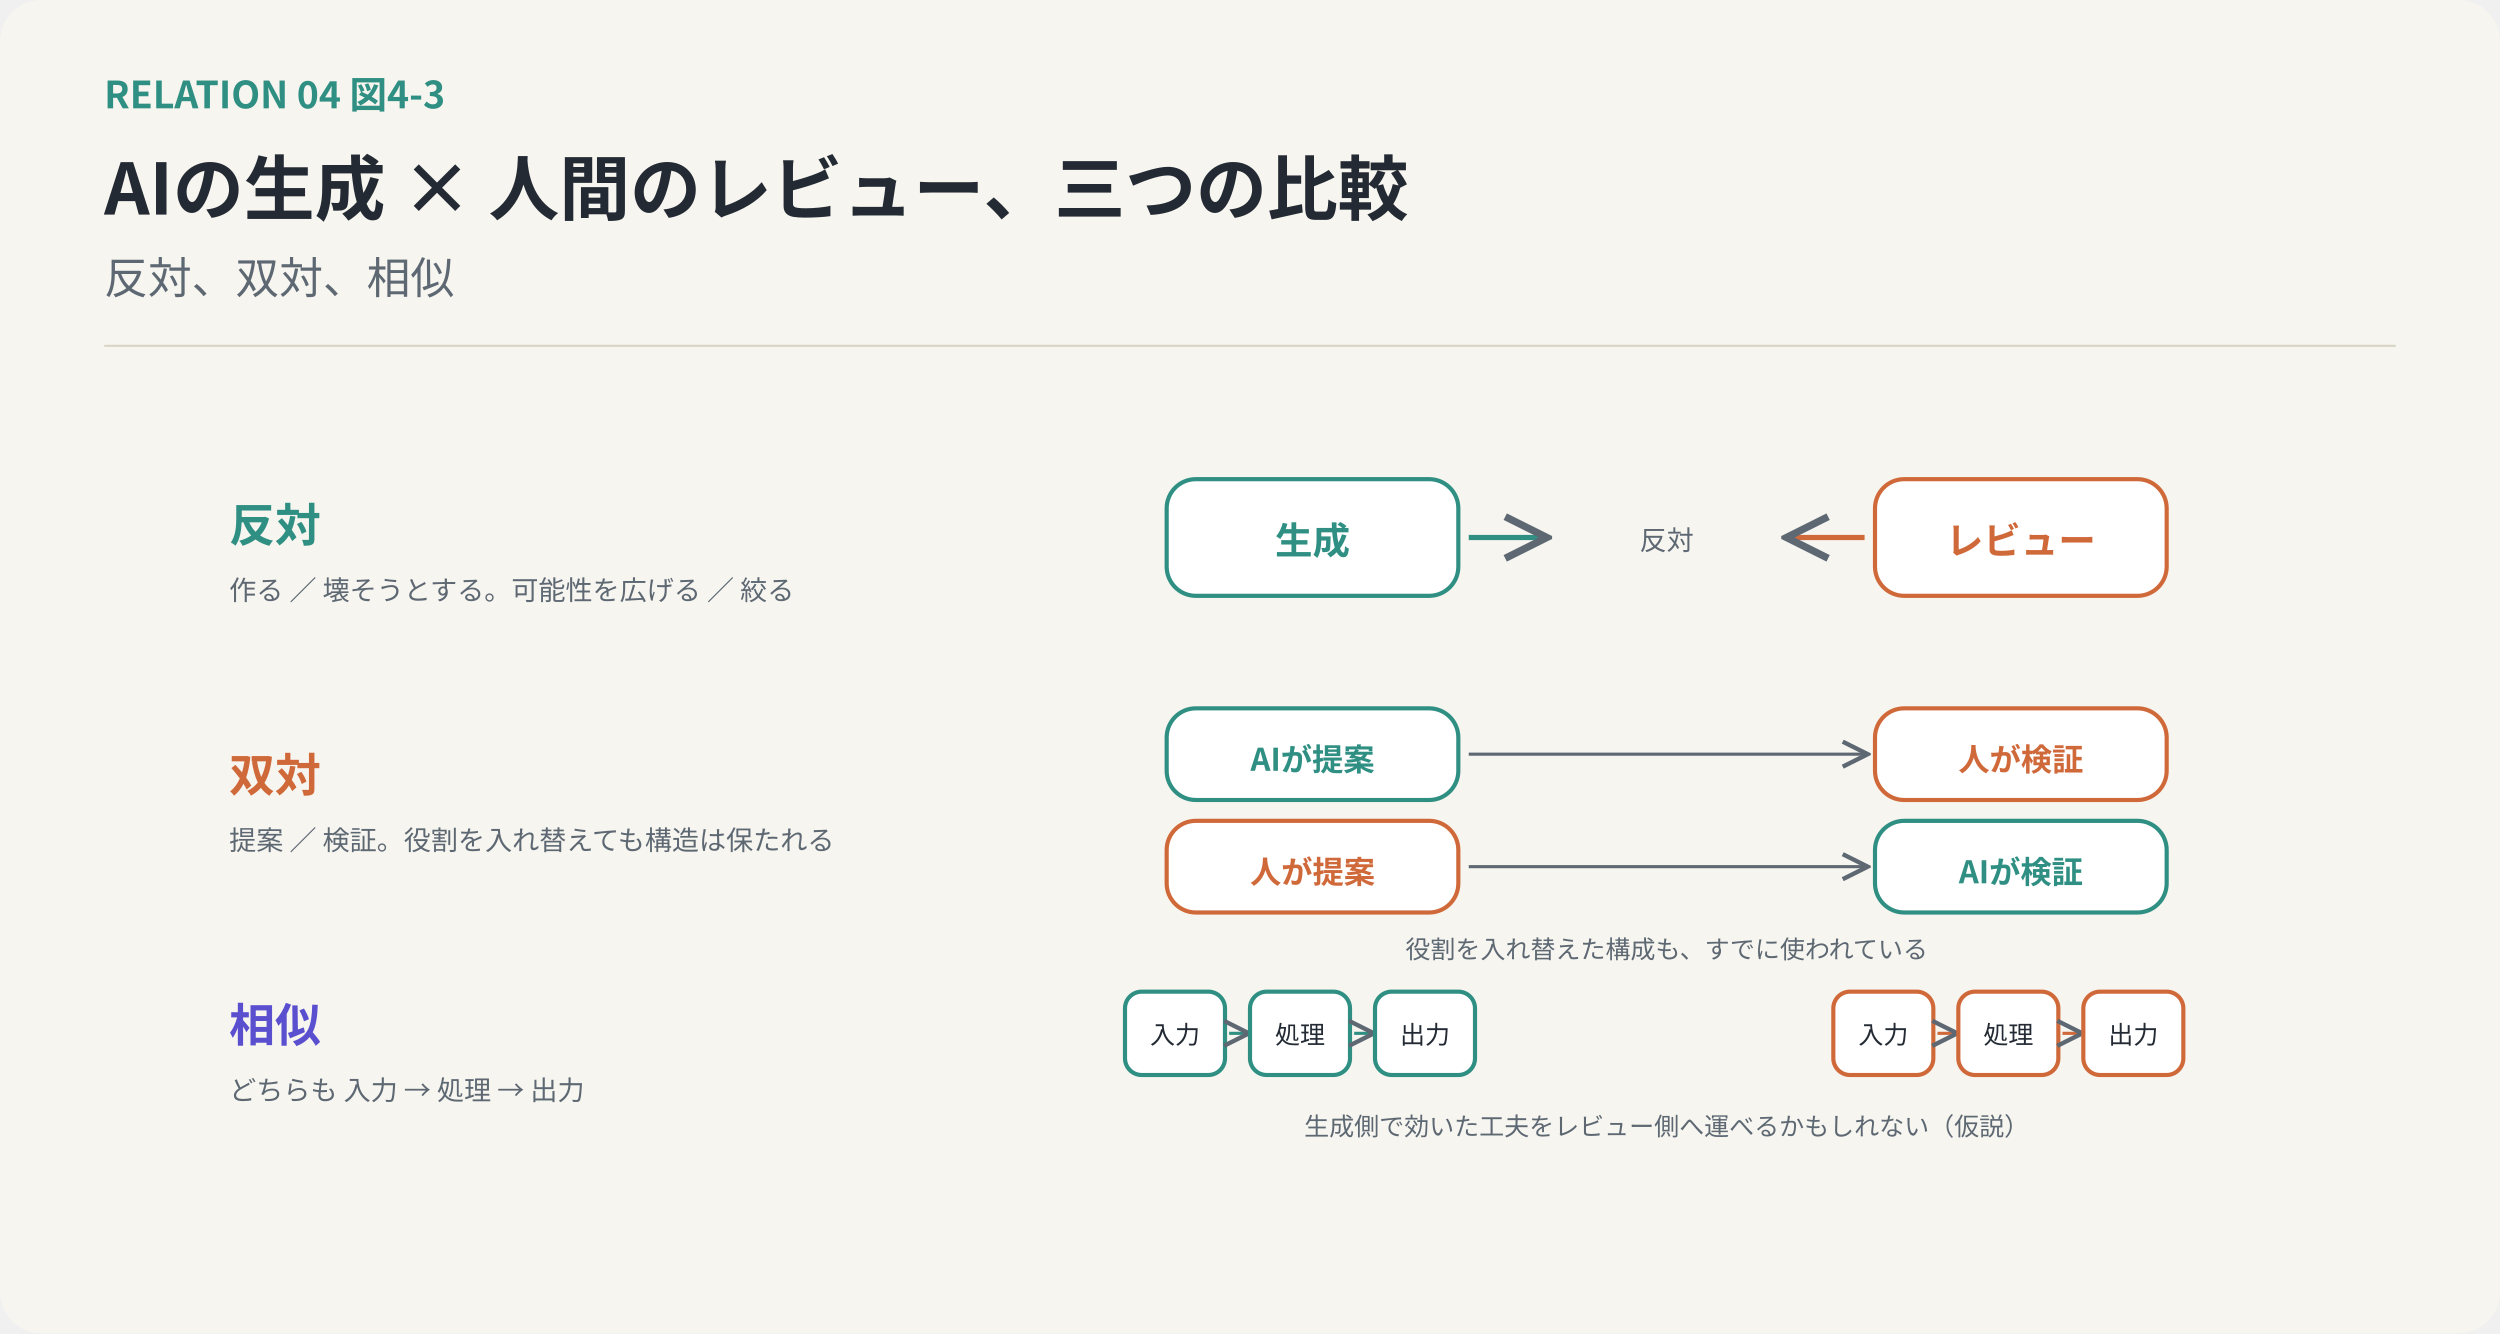
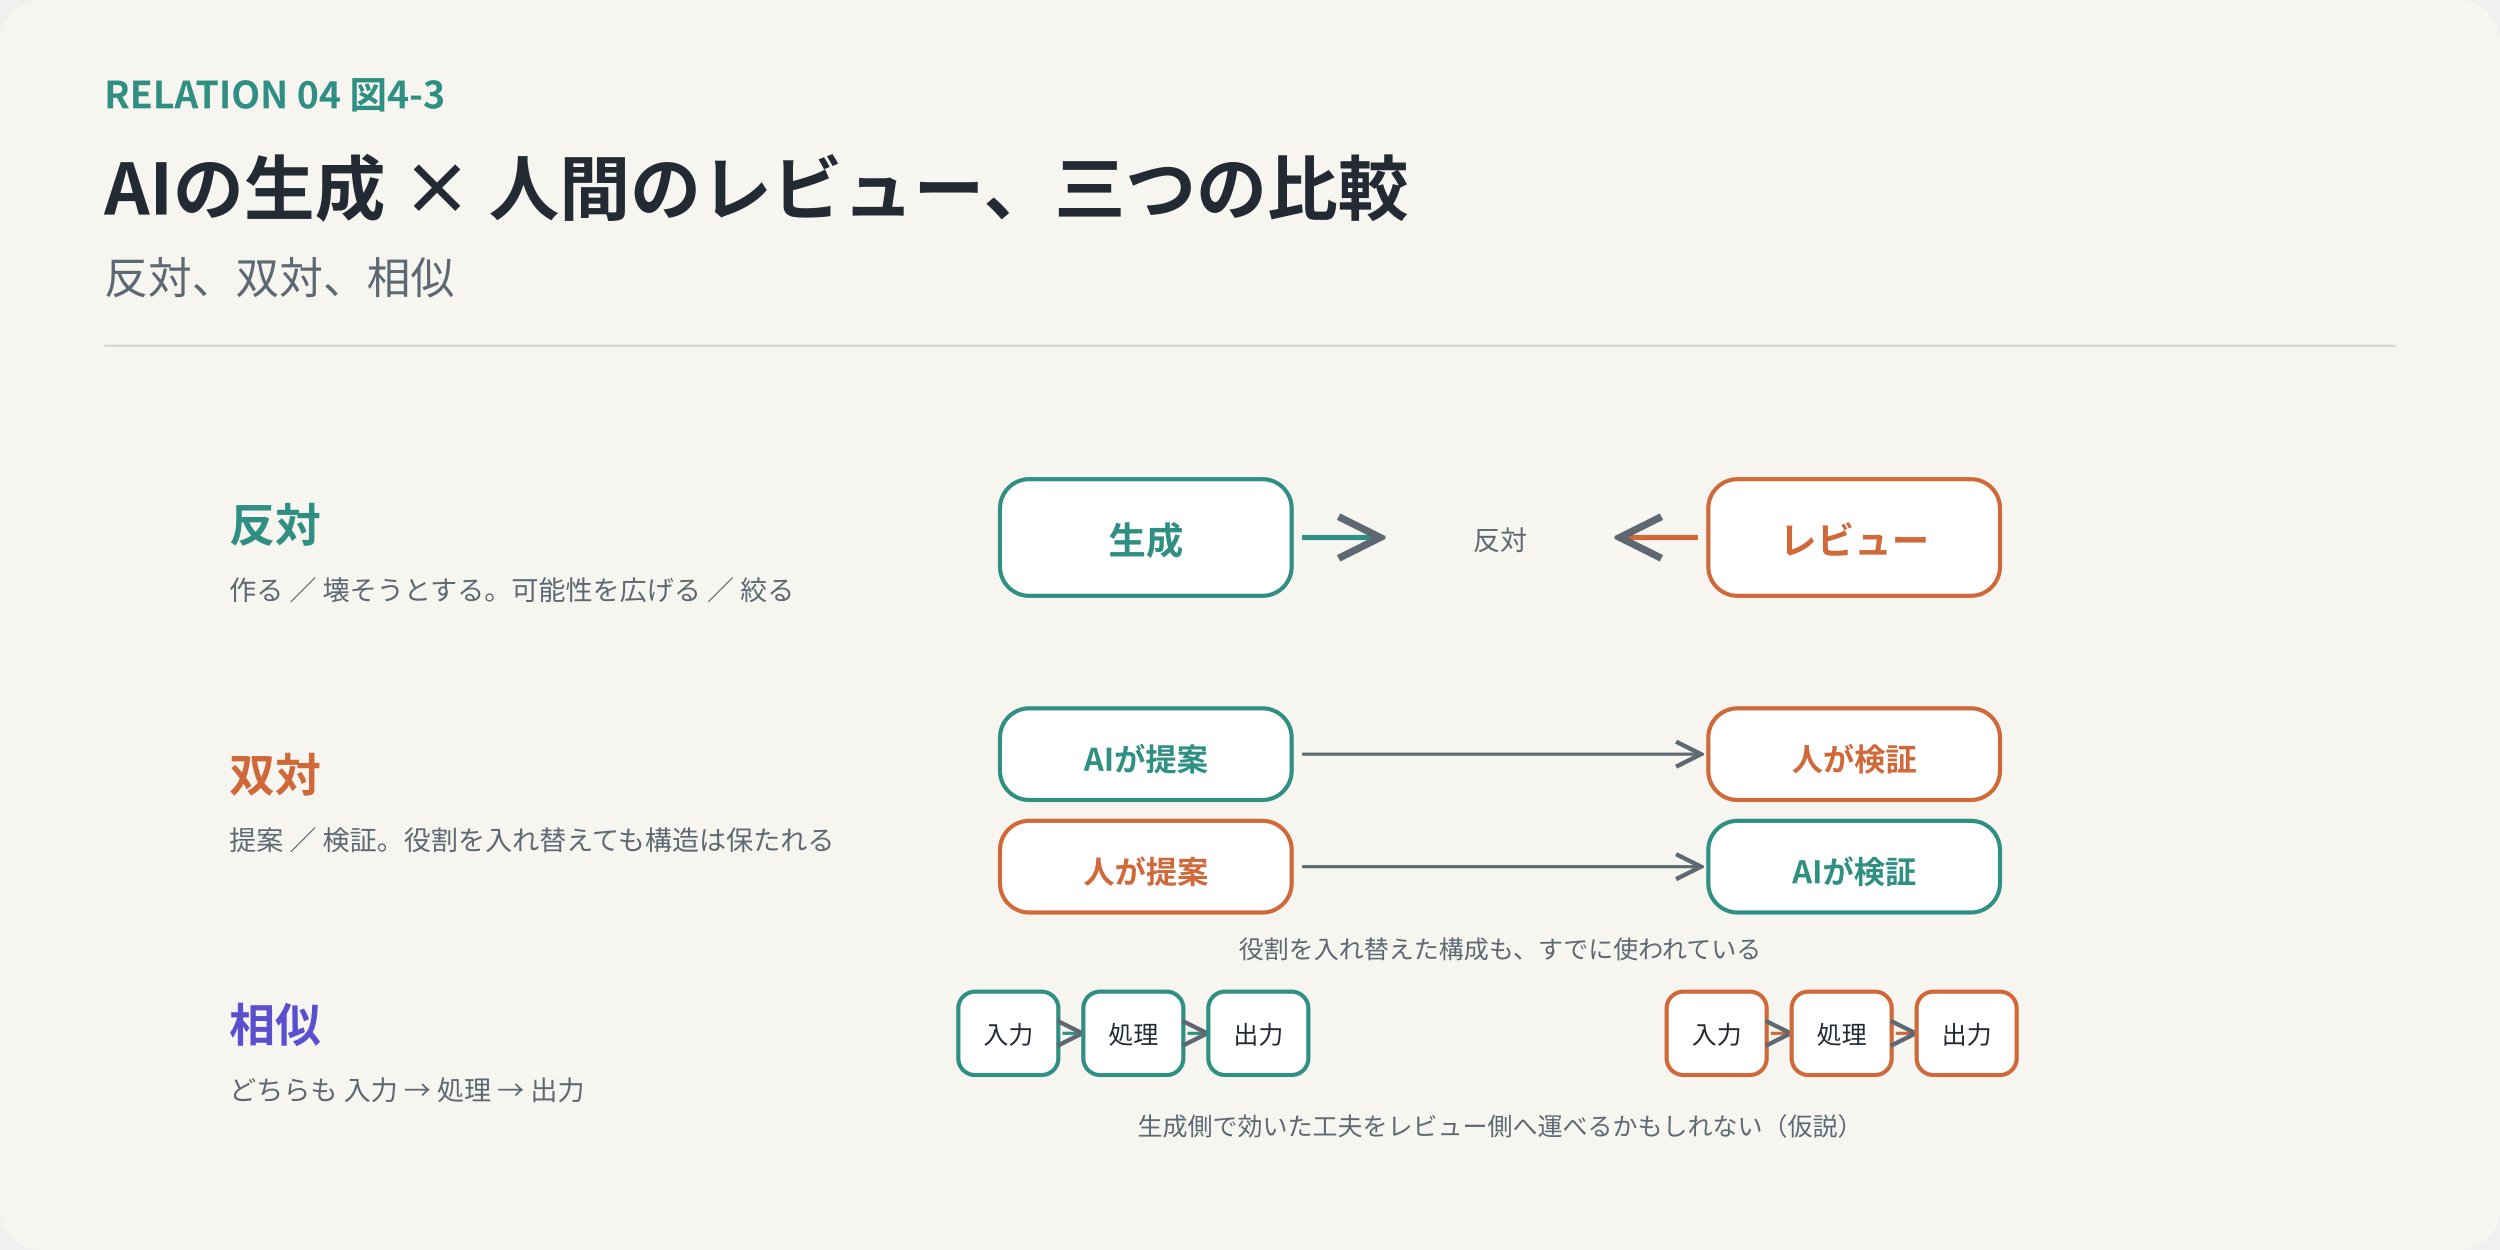
- <svg xmlns="http://www.w3.org/2000/svg" width="1200" height="640" viewBox="0 0 1200 640" role="img" aria-labelledby="title desc">
+ <svg xmlns="http://www.w3.org/2000/svg" width="1200" height="600" viewBox="0 0 1200 600" role="img" aria-labelledby="title desc">
  <defs>
    <marker id="arrow" markerWidth="10" markerHeight="10" refX="8" refY="5" orient="auto-start-reverse">
      <path d="M1,1 L9,5 L1,9" fill="none" stroke="#5d6873" stroke-width="1.4" />
    </marker>
  </defs>
-   <rect width="1200" height="640" rx="20" fill="#f7f5ef" />
+   <rect width="1200" height="600" rx="20" fill="#f7f5ef" />
  <g font-family="system-ui, -apple-system, &quot;Hiragino Kaku Gothic ProN&quot;, &quot;Noto Sans CJK JP&quot;, Meiryo, sans-serif">
    <text x="50.0" y="52.0" fill="#2f8f83" font-size="18" text-anchor="start" font-weight="700">RELATION     04     図4-3</text>
    <text x="50.0" y="103.0" fill="#232a33" font-size="34" text-anchor="start" font-weight="700">AIの生成 × 人間のレビュー、三つの比較</text>
    <text x="50.0" y="141.0" fill="#5d6873" font-size="21" text-anchor="start" font-weight="400">反対、双対、相似</text>
    <line x1="50.0" y1="166.0" x2="1150.0" y2="166.0" stroke="#d8d4c8" stroke-width="1" />
    <text x="110.0" y="260.0" fill="#2f8f83" font-size="22" text-anchor="start" font-weight="700">反対</text>
    <text x="110.0" y="288.0" fill="#5d6873" font-size="13" text-anchor="start" font-weight="400">作る ／ 壊そうとする。可能性を広げる ／ 絞る</text>
-     <rect x="560" y="230" width="140" height="56" rx="14" fill="#ffffff" stroke="#2f8f83" stroke-width="2" />
-     <text x="630.0" y="266.0" fill="#2f8f83" font-size="18" text-anchor="middle" font-weight="700">生成</text>
-     <rect x="900" y="230" width="140" height="56" rx="14" fill="#ffffff" stroke="#d0693a" stroke-width="2" />
-     <text x="970.0" y="266.0" fill="#d0693a" font-size="18" text-anchor="middle" font-weight="700">レビュー</text>
-     <line x1="705.0" y1="258.0" x2="740.0" y2="258.0" stroke="#2f8f83" stroke-width="2.5" marker-end="url(#arrow)" />
-     <line x1="895.0" y1="258.0" x2="860.0" y2="258.0" stroke="#d0693a" stroke-width="2.5" marker-end="url(#arrow)" />
-     <text x="800.0" y="264.0" fill="#5d6873" font-size="13" text-anchor="middle" font-weight="400">反対</text>
+     <rect x="480" y="230" width="140" height="56" rx="14" fill="#ffffff" stroke="#2f8f83" stroke-width="2" />
+     <text x="550.0" y="266.0" fill="#2f8f83" font-size="18" text-anchor="middle" font-weight="700">生成</text>
+     <rect x="820" y="230" width="140" height="56" rx="14" fill="#ffffff" stroke="#d0693a" stroke-width="2" />
+     <text x="890.0" y="266.0" fill="#d0693a" font-size="18" text-anchor="middle" font-weight="700">レビュー</text>
+     <line x1="625.0" y1="258.0" x2="660.0" y2="258.0" stroke="#2f8f83" stroke-width="2.5" marker-end="url(#arrow)" />
+     <line x1="815.0" y1="258.0" x2="780.0" y2="258.0" stroke="#d0693a" stroke-width="2.5" marker-end="url(#arrow)" />
+     <text x="720.0" y="264.0" fill="#5d6873" font-size="13" text-anchor="middle" font-weight="400">反対</text>
    <text x="110.0" y="380.0" fill="#d0693a" font-size="22" text-anchor="start" font-weight="700">双対</text>
    <text x="110.0" y="408.0" fill="#5d6873" font-size="13" text-anchor="start" font-weight="400">提案 ／ 検証。役割を入れ替えても構造は保たれる</text>
-     <rect x="560" y="340" width="140" height="44" rx="14" fill="#ffffff" stroke="#2f8f83" stroke-width="2" />
-     <text x="630.0" y="370.0" fill="#2f8f83" font-size="15" text-anchor="middle" font-weight="700">AIが提案</text>
-     <rect x="900" y="340" width="140" height="44" rx="14" fill="#ffffff" stroke="#d0693a" stroke-width="2" />
-     <text x="970.0" y="370.0" fill="#d0693a" font-size="15" text-anchor="middle" font-weight="700">人が検証</text>
-     <rect x="560" y="394" width="140" height="44" rx="14" fill="#ffffff" stroke="#d0693a" stroke-width="2" />
-     <text x="630.0" y="424.0" fill="#d0693a" font-size="15" text-anchor="middle" font-weight="700">人が提案</text>
-     <rect x="900" y="394" width="140" height="44" rx="14" fill="#ffffff" stroke="#2f8f83" stroke-width="2" />
-     <text x="970.0" y="424.0" fill="#2f8f83" font-size="15" text-anchor="middle" font-weight="700">AIが検証</text>
-     <line x1="705.0" y1="362.0" x2="895.0" y2="362.0" stroke="#5d6873" stroke-width="1.5" marker-end="url(#arrow)" />
-     <line x1="705.0" y1="416.0" x2="895.0" y2="416.0" stroke="#5d6873" stroke-width="1.5" marker-end="url(#arrow)" />
-     <text x="800.0" y="460.0" fill="#5d6873" font-size="12" text-anchor="middle" font-weight="400">役割を入れ替えた構成も、すでに使われている</text>
+     <rect x="480" y="340" width="140" height="44" rx="14" fill="#ffffff" stroke="#2f8f83" stroke-width="2" />
+     <text x="550.0" y="370.0" fill="#2f8f83" font-size="15" text-anchor="middle" font-weight="700">AIが提案</text>
+     <rect x="820" y="340" width="140" height="44" rx="14" fill="#ffffff" stroke="#d0693a" stroke-width="2" />
+     <text x="890.0" y="370.0" fill="#d0693a" font-size="15" text-anchor="middle" font-weight="700">人が検証</text>
+     <rect x="480" y="394" width="140" height="44" rx="14" fill="#ffffff" stroke="#d0693a" stroke-width="2" />
+     <text x="550.0" y="424.0" fill="#d0693a" font-size="15" text-anchor="middle" font-weight="700">人が提案</text>
+     <rect x="820" y="394" width="140" height="44" rx="14" fill="#ffffff" stroke="#2f8f83" stroke-width="2" />
+     <text x="890.0" y="424.0" fill="#2f8f83" font-size="15" text-anchor="middle" font-weight="700">AIが検証</text>
+     <line x1="625.0" y1="362.0" x2="815.0" y2="362.0" stroke="#5d6873" stroke-width="1.5" marker-end="url(#arrow)" />
+     <line x1="625.0" y1="416.0" x2="815.0" y2="416.0" stroke="#5d6873" stroke-width="1.5" marker-end="url(#arrow)" />
+     <text x="720.0" y="460.0" fill="#5d6873" font-size="12" text-anchor="middle" font-weight="400">役割を入れ替えた構成も、すでに使われている</text>
    <text x="110.0" y="500.0" fill="#5a4fcf" font-size="22" text-anchor="start" font-weight="700">相似</text>
    <text x="110.0" y="528.0" fill="#5d6873" font-size="13" text-anchor="start" font-weight="400">どちらも 入力 → 処理 → 出力</text>
-     <rect x="540" y="476" width="48" height="40" rx="8" fill="#ffffff" stroke="#2f8f83" stroke-width="2" />
-     <text x="564.0" y="501.0" fill="#232a33" font-size="12" text-anchor="middle" font-weight="400">入力</text>
-     <line x1="590.0" y1="496.0" x2="598.0" y2="496.0" stroke="#2f8f83" stroke-width="1.5" marker-end="url(#arrow)" />
-     <rect x="600" y="476" width="48" height="40" rx="8" fill="#ffffff" stroke="#2f8f83" stroke-width="2" />
-     <text x="624.0" y="501.0" fill="#232a33" font-size="12" text-anchor="middle" font-weight="400">処理</text>
-     <line x1="650.0" y1="496.0" x2="658.0" y2="496.0" stroke="#2f8f83" stroke-width="1.5" marker-end="url(#arrow)" />
-     <rect x="660" y="476" width="48" height="40" rx="8" fill="#ffffff" stroke="#2f8f83" stroke-width="2" />
-     <text x="684.0" y="501.0" fill="#232a33" font-size="12" text-anchor="middle" font-weight="400">出力</text>
-     <rect x="880" y="476" width="48" height="40" rx="8" fill="#ffffff" stroke="#d0693a" stroke-width="2" />
-     <text x="904.0" y="501.0" fill="#232a33" font-size="12" text-anchor="middle" font-weight="400">入力</text>
-     <line x1="930.0" y1="496.0" x2="938.0" y2="496.0" stroke="#d0693a" stroke-width="1.5" marker-end="url(#arrow)" />
-     <rect x="940" y="476" width="48" height="40" rx="8" fill="#ffffff" stroke="#d0693a" stroke-width="2" />
-     <text x="964.0" y="501.0" fill="#232a33" font-size="12" text-anchor="middle" font-weight="400">処理</text>
-     <line x1="990.0" y1="496.0" x2="998.0" y2="496.0" stroke="#d0693a" stroke-width="1.5" marker-end="url(#arrow)" />
-     <rect x="1000" y="476" width="48" height="40" rx="8" fill="#ffffff" stroke="#d0693a" stroke-width="2" />
-     <text x="1024.0" y="501.0" fill="#232a33" font-size="12" text-anchor="middle" font-weight="400">出力</text>
-     <text x="800.0" y="545.0" fill="#5d6873" font-size="12" text-anchor="middle" font-weight="400">生成側で効いた工夫をレビュー側へ運べるかもしれない（仮説）</text>
+     <rect x="460" y="476" width="48" height="40" rx="8" fill="#ffffff" stroke="#2f8f83" stroke-width="2" />
+     <text x="484.0" y="501.0" fill="#232a33" font-size="12" text-anchor="middle" font-weight="400">入力</text>
+     <line x1="510.0" y1="496.0" x2="518.0" y2="496.0" stroke="#2f8f83" stroke-width="1.5" marker-end="url(#arrow)" />
+     <rect x="520" y="476" width="48" height="40" rx="8" fill="#ffffff" stroke="#2f8f83" stroke-width="2" />
+     <text x="544.0" y="501.0" fill="#232a33" font-size="12" text-anchor="middle" font-weight="400">処理</text>
+     <line x1="570.0" y1="496.0" x2="578.0" y2="496.0" stroke="#2f8f83" stroke-width="1.5" marker-end="url(#arrow)" />
+     <rect x="580" y="476" width="48" height="40" rx="8" fill="#ffffff" stroke="#2f8f83" stroke-width="2" />
+     <text x="604.0" y="501.0" fill="#232a33" font-size="12" text-anchor="middle" font-weight="400">出力</text>
+     <rect x="800" y="476" width="48" height="40" rx="8" fill="#ffffff" stroke="#d0693a" stroke-width="2" />
+     <text x="824.0" y="501.0" fill="#232a33" font-size="12" text-anchor="middle" font-weight="400">入力</text>
+     <line x1="850.0" y1="496.0" x2="858.0" y2="496.0" stroke="#d0693a" stroke-width="1.5" marker-end="url(#arrow)" />
+     <rect x="860" y="476" width="48" height="40" rx="8" fill="#ffffff" stroke="#d0693a" stroke-width="2" />
+     <text x="884.0" y="501.0" fill="#232a33" font-size="12" text-anchor="middle" font-weight="400">処理</text>
+     <line x1="910.0" y1="496.0" x2="918.0" y2="496.0" stroke="#d0693a" stroke-width="1.5" marker-end="url(#arrow)" />
+     <rect x="920" y="476" width="48" height="40" rx="8" fill="#ffffff" stroke="#d0693a" stroke-width="2" />
+     <text x="944.0" y="501.0" fill="#232a33" font-size="12" text-anchor="middle" font-weight="400">出力</text>
+     <text x="720.0" y="545.0" fill="#5d6873" font-size="12" text-anchor="middle" font-weight="400">生成側で効いた工夫をレビュー側へ運べるかもしれない（仮説）</text>
  </g>
</svg>
